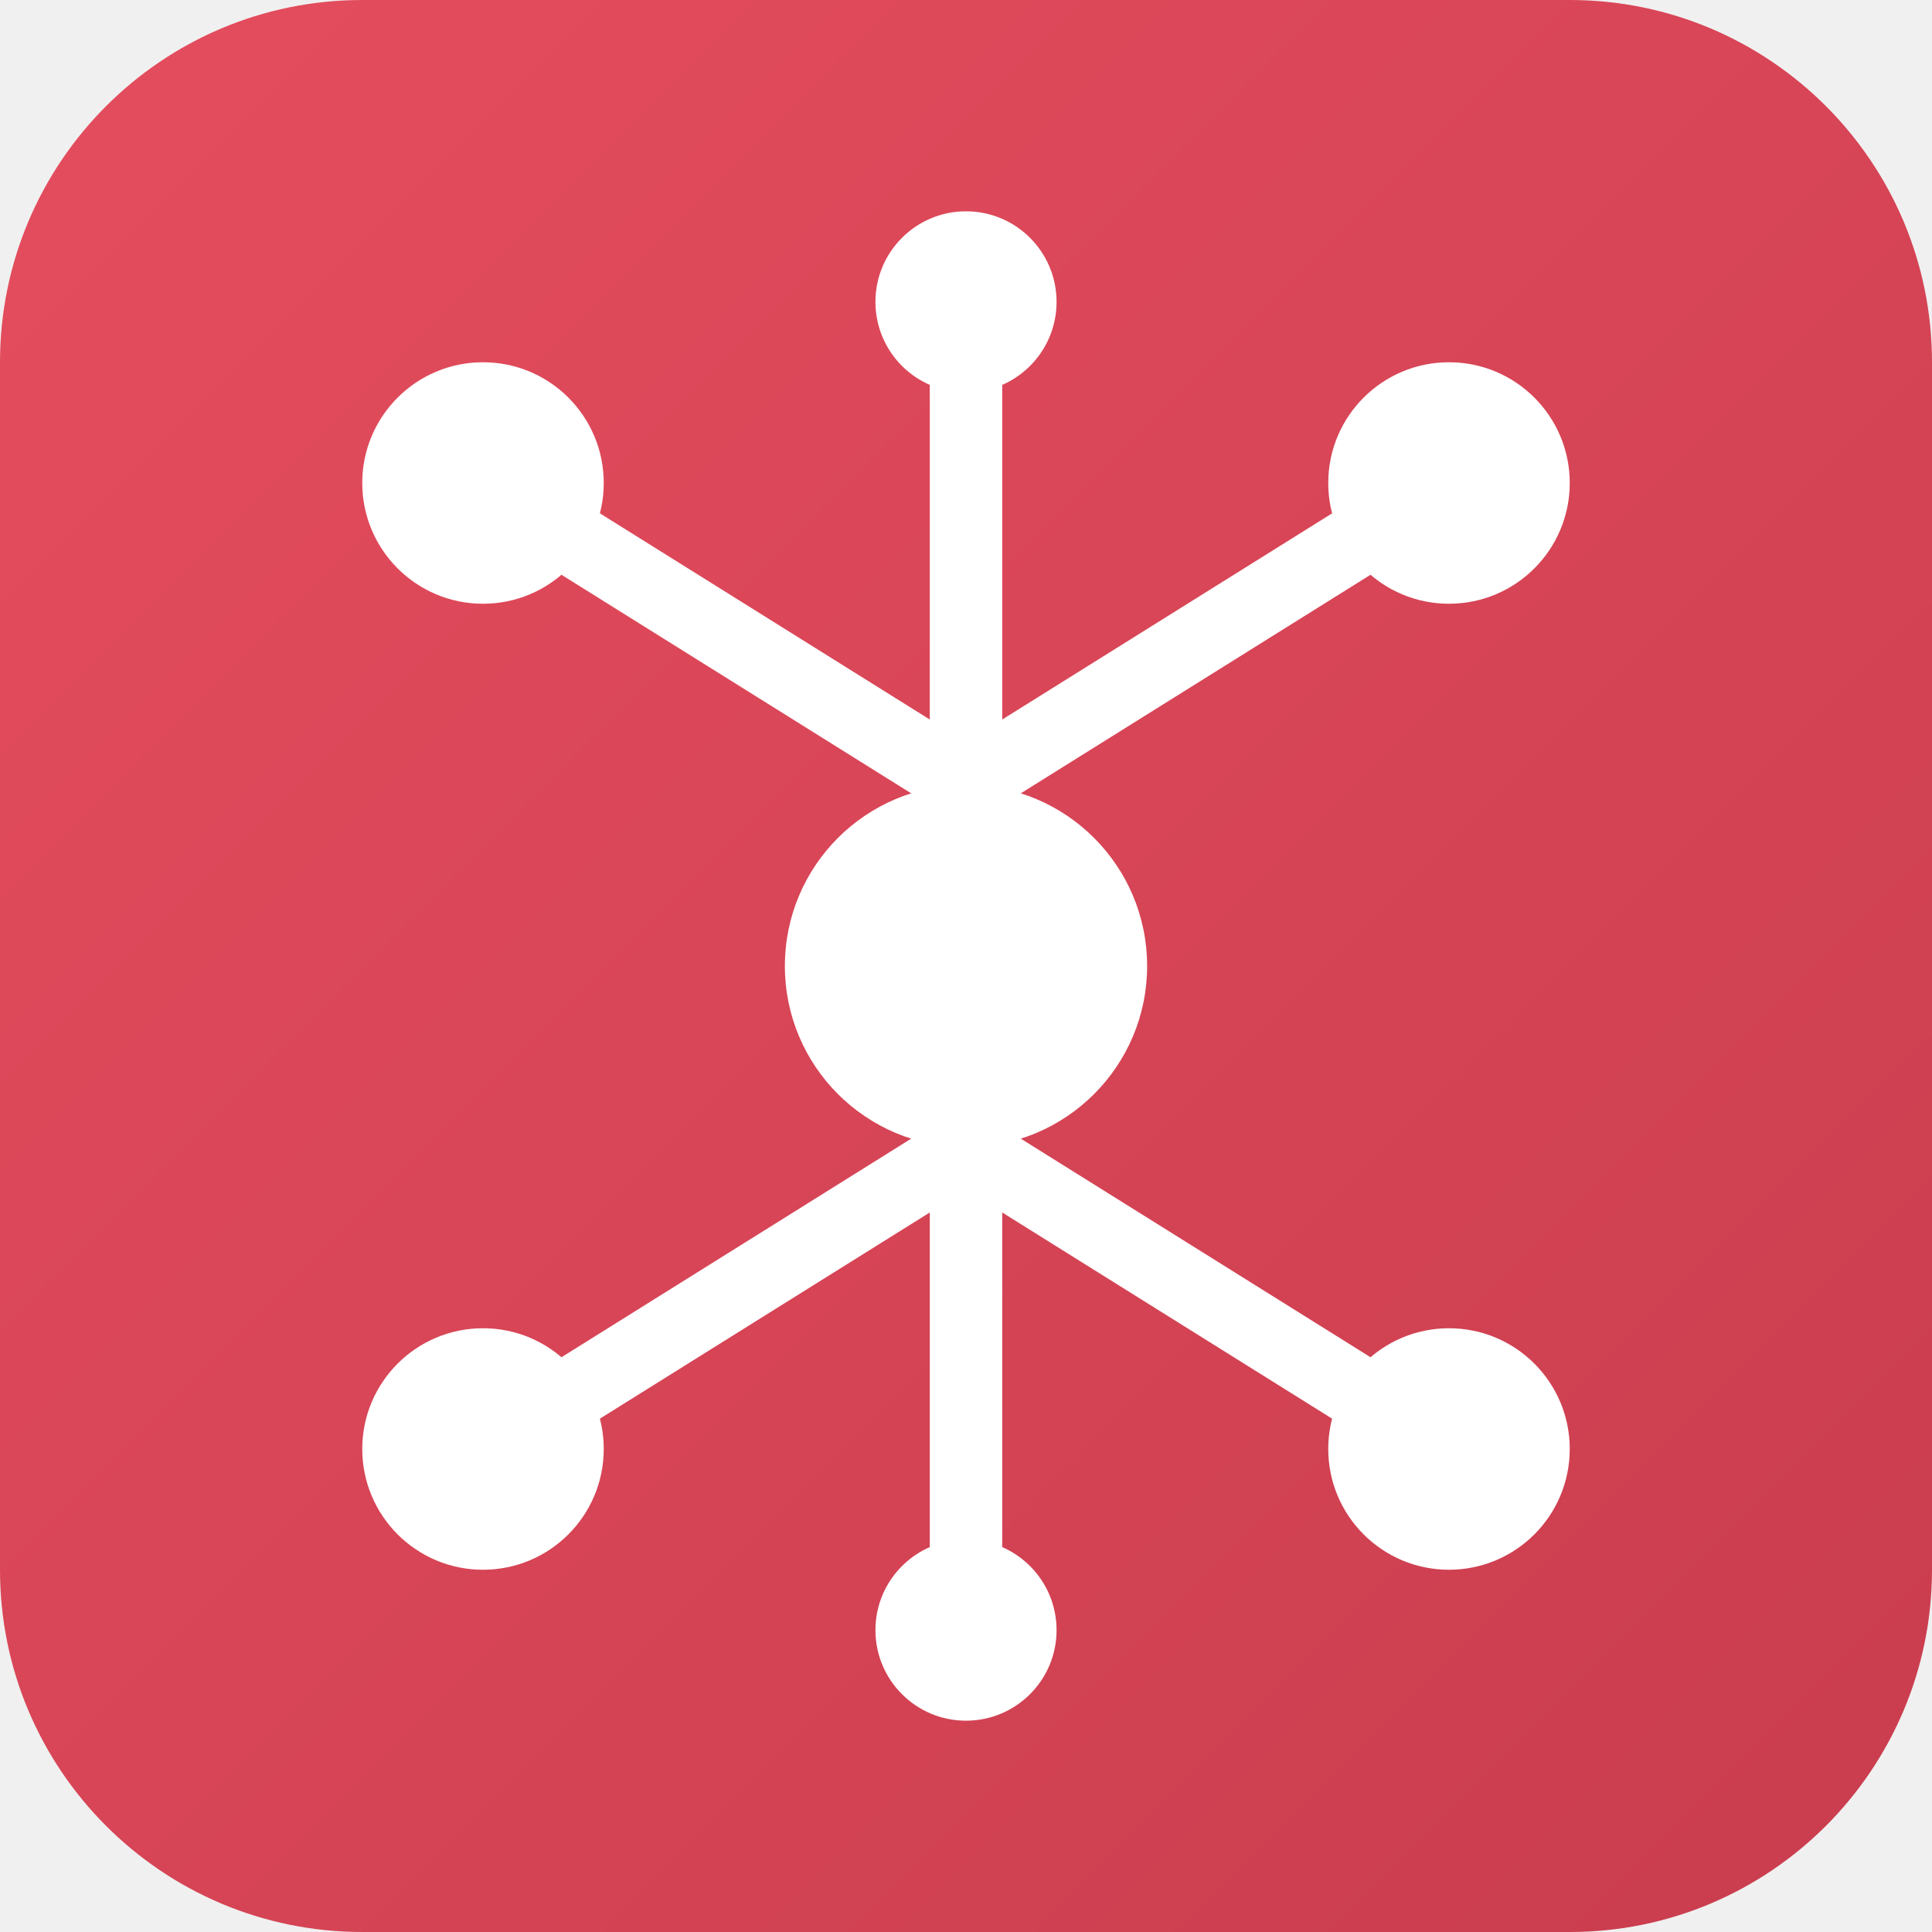
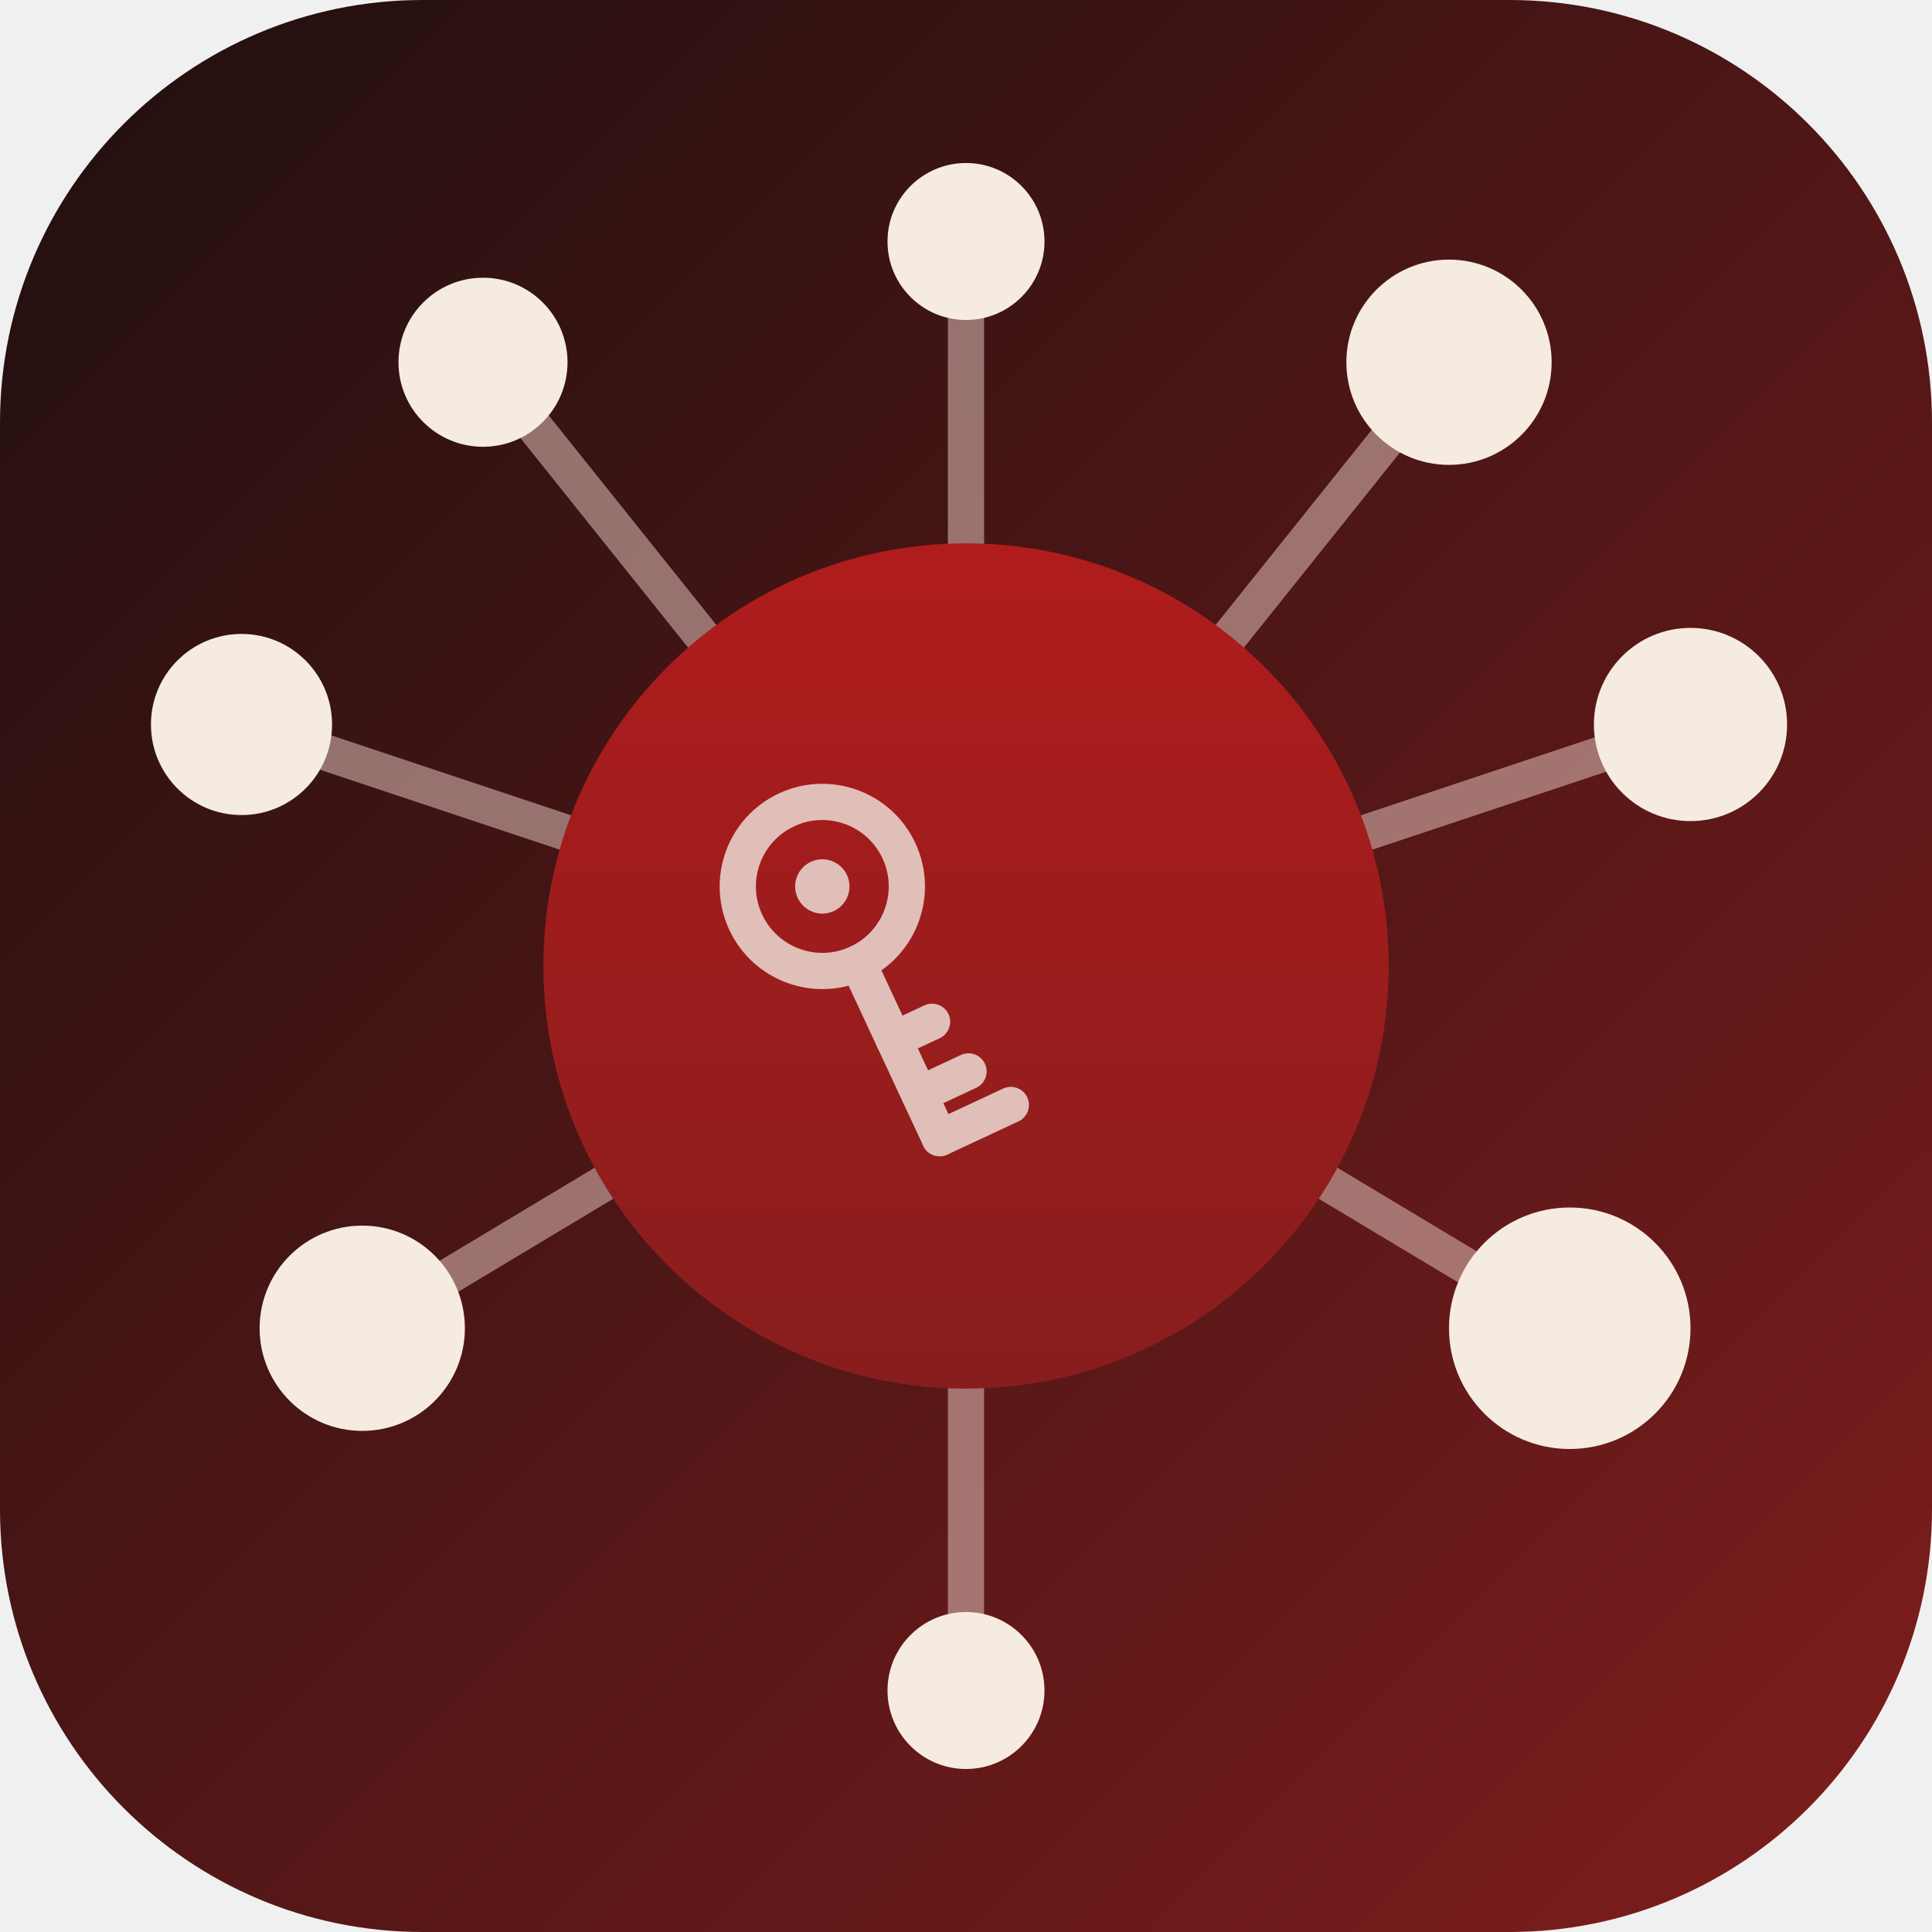
<svg xmlns="http://www.w3.org/2000/svg" width="32" height="32" viewBox="0 0 32 32" fill="none">
-   <rect width="32" height="32" rx="6" fill="url(#gradient)" />
-   <circle cx="16" cy="16" r="3" fill="white" />
-   <circle cx="8" cy="8" r="2" fill="white" />
-   <circle cx="24" cy="8" r="2" fill="white" />
-   <circle cx="8" cy="24" r="2" fill="white" />
-   <circle cx="24" cy="24" r="2" fill="white" />
-   <circle cx="16" cy="5" r="1.5" fill="white" />
-   <circle cx="16" cy="27" r="1.5" fill="white" />
-   <line x1="16" y1="13" x2="8" y2="8" stroke="white" stroke-width="1.2" stroke-linecap="round" />
-   <line x1="16" y1="13" x2="24" y2="8" stroke="white" stroke-width="1.2" stroke-linecap="round" />
-   <line x1="16" y1="19" x2="8" y2="24" stroke="white" stroke-width="1.2" stroke-linecap="round" />
-   <line x1="16" y1="19" x2="24" y2="24" stroke="white" stroke-width="1.2" stroke-linecap="round" />
-   <line x1="16" y1="13" x2="16" y2="5" stroke="white" stroke-width="1.2" stroke-linecap="round" />
-   <line x1="16" y1="19" x2="16" y2="27" stroke="white" stroke-width="1.2" stroke-linecap="round" />
  <defs>
-     <linearGradient id="gradient" x1="0" y1="0" x2="32" y2="32" gradientUnits="userSpaceOnUse">
-       <stop stop-color="#E54D5E" />
-       <stop offset="1" stop-color="#C93D4E" />
+     <linearGradient id="bg" x1="0" y1="0" x2="32" y2="32" gradientUnits="userSpaceOnUse">
+       <stop stop-color="#1F0F0F" />
+       <stop offset="1" stop-color="#7F1D1D" />
+     </linearGradient>
+     <linearGradient id="center" x1="16" y1="6" x2="16" y2="26" gradientUnits="userSpaceOnUse">
+       <stop stop-color="#B91C1C" />
+       <stop offset="1" stop-color="#7F1D1D" />
    </linearGradient>
  </defs>
+   <rect width="32" height="32" rx="7" fill="url(#bg)" />
+   <g stroke="#E0BFB8" stroke-width="0.6" stroke-linecap="round" opacity="0.55">
+     <line x1="16" y1="16" x2="16" y2="4" />
+     <line x1="16" y1="16" x2="24" y2="6" />
+     <line x1="16" y1="16" x2="28" y2="12" />
+     <line x1="16" y1="16" x2="26" y2="22" />
+     <line x1="16" y1="16" x2="16" y2="28" />
+     <line x1="16" y1="16" x2="6" y2="22" />
+     <line x1="16" y1="16" x2="4" y2="12" />
+     <line x1="16" y1="16" x2="8" y2="6" />
+   </g>
+   <circle cx="16" cy="4" r="1.3" fill="#F5EBE0" />
+   <circle cx="24" cy="6" r="1.7" fill="#F5EBE0" />
+   <circle cx="28" cy="12" r="1.6" fill="#F5EBE0" />
+   <circle cx="26" cy="22" r="2" fill="#F5EBE0" />
+   <circle cx="16" cy="28" r="1.3" fill="#F5EBE0" />
+   <circle cx="6" cy="22" r="1.7" fill="#F5EBE0" />
+   <circle cx="4" cy="12" r="1.5" fill="#F5EBE0" />
+   <circle cx="8" cy="6" r="1.4" fill="#F5EBE0" />
+   <circle cx="16" cy="16" r="7" fill="url(#center)" />
+   <g transform="translate(16 16) rotate(-25)" stroke="#E0BFB8" stroke-width="0.6" stroke-linecap="round" stroke-linejoin="round">
+     <circle cx="-1.6" cy="-2.2" r="1.4" fill="none" />
+     <circle cx="-1.6" cy="-2.2" r="0.45" fill="#E0BFB8" stroke="none" />
+     <line x1="-1.6" y1="-0.8" x2="-1.6" y2="2.4" />
+     <line x1="-1.6" y1="0.6" x2="-0.9" y2="0.6" />
+     <line x1="-1.6" y1="1.6" x2="-0.7" y2="1.6" />
+     <line x1="-1.6" y1="2.4" x2="-0.3" y2="2.4" />
+   </g>
</svg>
